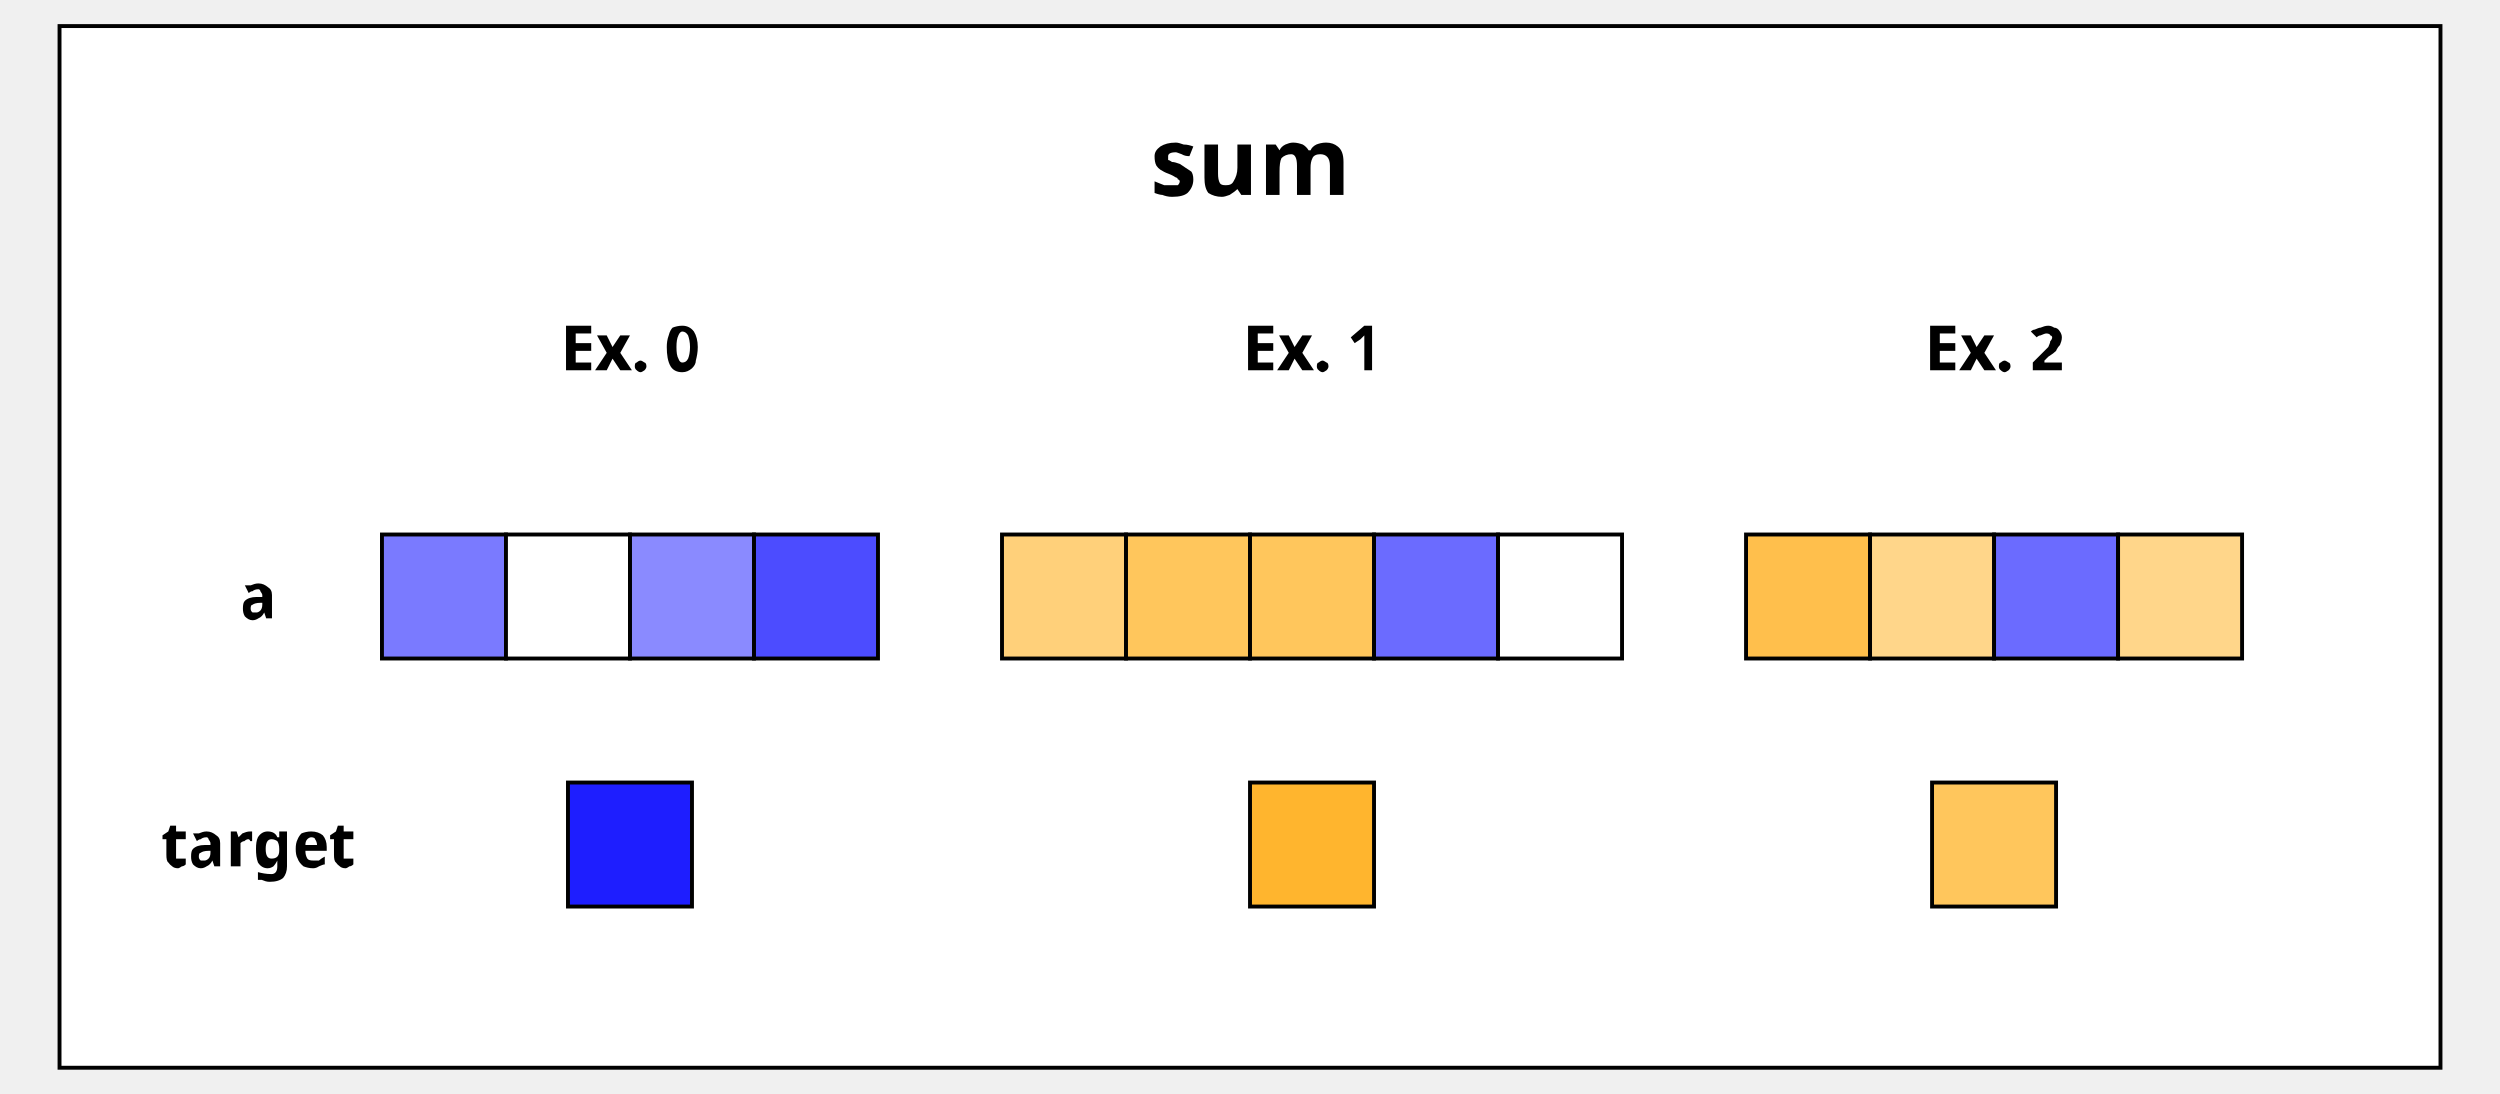
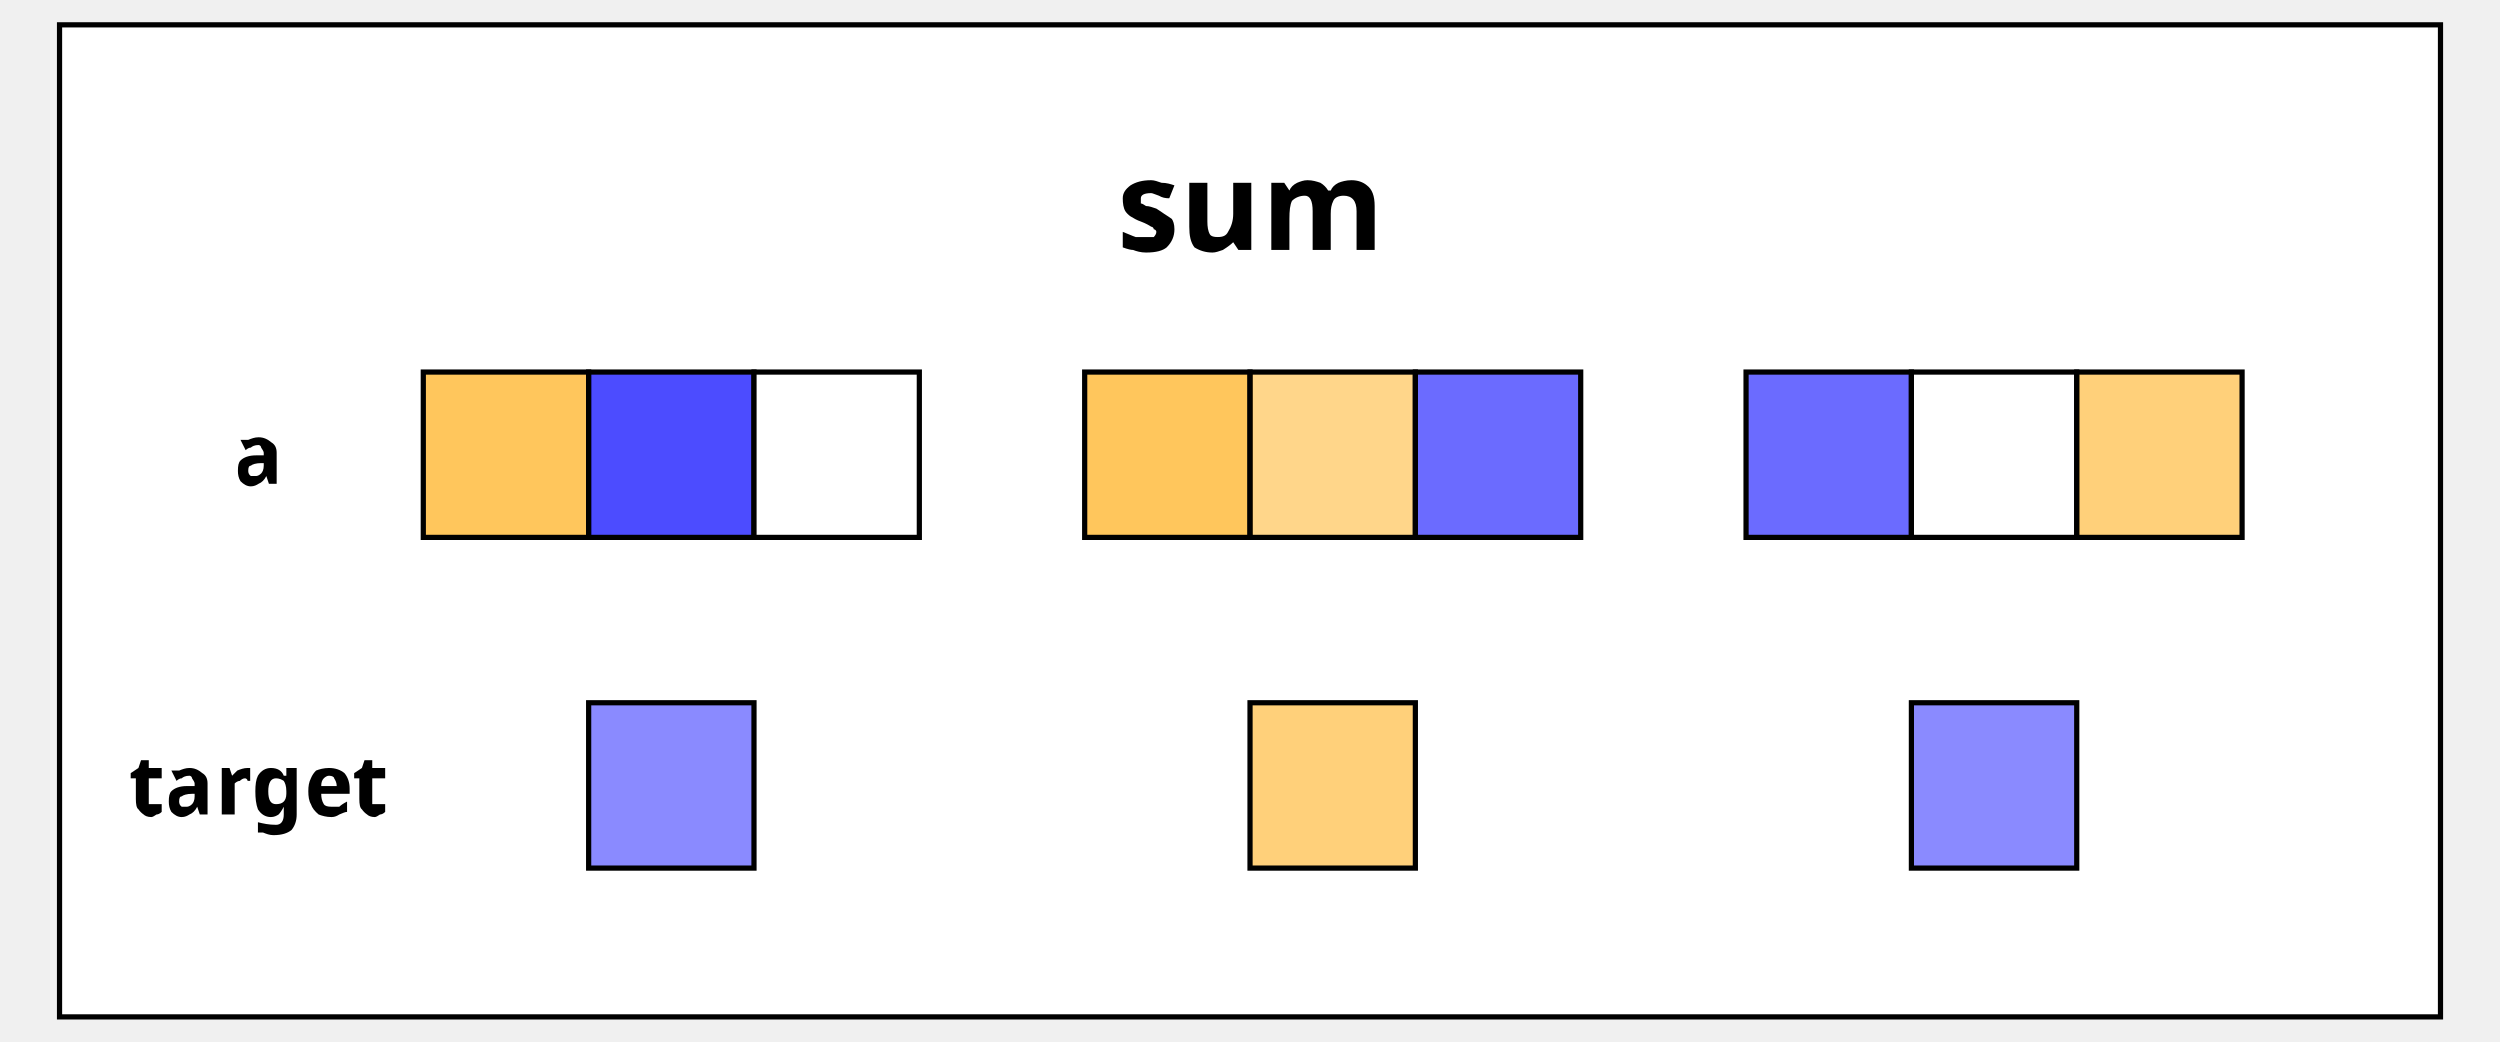
- <svg xmlns="http://www.w3.org/2000/svg" baseProfile="full" height="420.024" version="1.1" width="960">
+ <svg xmlns="http://www.w3.org/2000/svg" baseProfile="full" height="300.018" version="1.1" width="720">
  <defs>
    <marker id="arrow" markerHeight="3.5" markerWidth="5" orient="auto" refX="5.0" refY="1.7">
      <polygon points="0,0 5,1.75 0,3.5" />
    </marker>
  </defs>
  <g style="fill:white;">
-     <g transform="matrix(1.0, 0.0, 0.0, 1.0, 480.003, 210.012)">
+     <g transform="matrix(1.0, 0.0, 0.0, 1.0, 360.003, 150.009)">
      <g transform="matrix(47.61905, 0.0, 0.0, 47.61905, 0.0, 0.0)">
        <g>
-           <g transform="matrix(1.0, 0.0, 0.0, 1.0, -0.0, -0.0)">
+           <g transform="matrix(1.0, 0.0, 0.0, 1.0, -0.0, 2.220446049250313e-16)">
            <g>
              <g style="fill: #ffffff;stroke: black;stroke-width: 1.5;" transform="matrix(1.0, 0.0, 0.0, 1.0, 0.0, 0.0)">
-                 <rect height="8.4" style="vector-effect: non-scaling-stroke;" width="19.2" x="-9.6" y="-4.2" />
+                 <rect height="6" style="vector-effect: non-scaling-stroke;" width="14.4" x="-7.2" y="-3" />
              </g>
-               <g transform="matrix(1.0, 0.0, 0.0, 1.0, -8.881784197001252e-16, -3.60024)">
+               <g transform="matrix(1.0, 0.0, 0.0, 1.0, -0.0, -2.40018)">
                <g>
                  <g>
                    <g>
                      <g>
                        <g style="stroke: black;stroke-width: 1.5;" transform="matrix(1.0, 0.0, 0.0, 1.0, 0.0, 0.0)">
                          <g />
                        </g>
                        <g transform="matrix(1.0, 0.0, 0.0, 1.0, 0.0, 0.5)">
                          <g style="fill: #000000;stroke: black;stroke-width: 0.0;" transform="matrix(1.0, 0.0, 0.0, 1.0, 0.0, 0.0)">
                            <text style="text-align:center; text-anchor:middle; dominant-baseline:middle;                       font-family:sans-serif; font-weight: bold;                       font-size:0.75px;                       vector-effect: non-scaling-stroke;" transform="translate(-5e-05, 0)">sum</text>
                          </g>
                        </g>
                      </g>
                      <g transform="matrix(1.0, 0.0, 0.0, 1.0, 0.0, 1.0001)">
                        <g style="stroke: black;stroke-width: 1.5;" transform="matrix(1.0, 0.0, 0.0, 1.0, 0.0, 0.0)">
                          <g />
                        </g>
                      </g>
                    </g>
-                     <g transform="matrix(1.0, 0.0, 0.0, 1.0, 0.0, 4.00025)">
-                       <g transform="matrix(1.0, 0.0, 0.0, 1.0, -8.0, -2.0001)">
+                     <g transform="matrix(1.0, 0.0, 0.0, 1.0, 0.0, 3.0002)">
+                       <g transform="matrix(1.0, 0.0, 0.0, 1.0, -6.0, -1.00005)">
                        <g>
                          <g>
                            <g>
                              <g>
                                <g>
                                  <g>
                                    <g>
                                      <g>
                                        <g>
-                                           <g>
-                                             <g>
-                                               <g transform="matrix(1.0, 0.0, 0.0, 1.0, -0.0, -0.0)">
-                                                 <g style="stroke: black;stroke-width: 1.5;" transform="matrix(1.0, 0.0, 0.0, 1.0, 0.0, 0.0)">
-                                                   <g />
-                                                 </g>
-                                               </g>
-                                               <g />
-                                             </g>
-                                             <g transform="matrix(1.0, 0.0, 0.0, 1.0, 0.50005, 0.0)">
-                                               <g style="stroke: black;stroke-width: 1.5;" transform="matrix(1.0, 0.0, 0.0, 1.0, 0.0, 0.0)">
-                                                 <g />
-                                               </g>
-                                             </g>
-                                           </g>
-                                           <g transform="matrix(1.0, 0.0, 0.0, 1.0, 3.00005, 0.0)">
-                                             <g>
-                                               <g transform="matrix(1.0, 0.0, 0.0, 1.0, -5e-05, -0.25005)">
-                                                 <g>
-                                                   <g>
-                                                     <g style="stroke: black;stroke-width: 1.5;" transform="matrix(1.0, 0.0, 0.0, 1.0, 0.0, 0.0)">
-                                                       <g />
-                                                     </g>
-                                                     <g transform="matrix(1.0, 0.0, 0.0, 1.0, 0.0, 0.25)">
-                                                       <g style="fill: #000000;stroke: black;stroke-width: 0.0;" transform="matrix(1.0, 0.0, 0.0, 1.0, 0.0, 0.0)">
-                                                         <text style="text-align:center; text-anchor:middle; dominant-baseline:middle;                       font-family:sans-serif; font-weight: bold;                       font-size:0.5px;                       vector-effect: non-scaling-stroke;" transform="translate(-5e-05, 0)">Ex. 0</text>
-                                                       </g>
-                                                     </g>
-                                                   </g>
-                                                   <g transform="matrix(1.0, 0.0, 0.0, 1.0, 0.0, 0.5001)">
-                                                     <g style="stroke: black;stroke-width: 1.5;" transform="matrix(1.0, 0.0, 0.0, 1.0, 0.0, 0.0)">
-                                                       <g />
-                                                     </g>
-                                                   </g>
-                                                 </g>
-                                               </g>
-                                               <g />
-                                             </g>
-                                           </g>
-                                         </g>
-                                         <g transform="matrix(1.0, 0.0, 0.0, 1.0, 5.50005, 0.0)">
-                                           <g style="stroke: black;stroke-width: 1.5;" transform="matrix(1.0, 0.0, 0.0, 1.0, 0.0, 0.0)">
-                                             <g />
-                                           </g>
-                                         </g>
-                                       </g>
-                                       <g transform="matrix(1.0, 0.0, 0.0, 1.0, 8.50005, 0.0)">
-                                         <g>
                                          <g transform="matrix(1.0, 0.0, 0.0, 1.0, -5e-05, -0.25005)">
                                            <g>
                                              <g>
                                                <g style="stroke: black;stroke-width: 1.5;" transform="matrix(1.0, 0.0, 0.0, 1.0, 0.0, 0.0)">
                                                  <g />
                                                </g>
                                                <g transform="matrix(1.0, 0.0, 0.0, 1.0, 0.0, 0.25)">
                                                  <g style="fill: #000000;stroke: black;stroke-width: 0.0;" transform="matrix(1.0, 0.0, 0.0, 1.0, 0.0, 0.0)">
-                                                     <text style="text-align:center; text-anchor:middle; dominant-baseline:middle;                       font-family:sans-serif; font-weight: bold;                       font-size:0.5px;                       vector-effect: non-scaling-stroke;" transform="translate(-5e-05, 0)">Ex. 1</text>
+                                                     <text style="text-align:center; text-anchor:middle; dominant-baseline:middle;                       font-family:sans-serif; font-weight: bold;                       font-size:0.5px;                       vector-effect: non-scaling-stroke;" transform="translate(-5e-05, 0)">a</text>
                                                  </g>
                                                </g>
                                              </g>
                                              <g transform="matrix(1.0, 0.0, 0.0, 1.0, 0.0, 0.5001)">
                                                <g style="stroke: black;stroke-width: 1.5;" transform="matrix(1.0, 0.0, 0.0, 1.0, 0.0, 0.0)">
                                                  <g />
                                                </g>
                                              </g>
                                            </g>
                                          </g>
                                          <g />
                                        </g>
-                                       </g>
-                                     </g>
-                                     <g transform="matrix(1.0, 0.0, 0.0, 1.0, 11.50005, 0.0)">
-                                       <g style="stroke: black;stroke-width: 1.5;" transform="matrix(1.0, 0.0, 0.0, 1.0, 0.0, 0.0)">
-                                         <g />
-                                       </g>
-                                     </g>
-                                   </g>
-                                   <g transform="matrix(1.0, 0.0, 0.0, 1.0, 14.00005, 0.0)">
-                                     <g>
-                                       <g transform="matrix(1.0, 0.0, 0.0, 1.0, -5e-05, -0.25005)">
-                                         <g>
-                                           <g>
-                                             <g style="stroke: black;stroke-width: 1.5;" transform="matrix(1.0, 0.0, 0.0, 1.0, 0.0, 0.0)">
-                                               <g />
-                                             </g>
-                                             <g transform="matrix(1.0, 0.0, 0.0, 1.0, 0.0, 0.25)">
-                                               <g style="fill: #000000;stroke: black;stroke-width: 0.0;" transform="matrix(1.0, 0.0, 0.0, 1.0, 0.0, 0.0)">
-                                                 <text style="text-align:center; text-anchor:middle; dominant-baseline:middle;                       font-family:sans-serif; font-weight: bold;                       font-size:0.5px;                       vector-effect: non-scaling-stroke;" transform="translate(-5e-05, 0)">Ex. 2</text>
-                                               </g>
-                                             </g>
-                                           </g>
-                                           <g transform="matrix(1.0, 0.0, 0.0, 1.0, 0.0, 0.5001)">
-                                             <g style="stroke: black;stroke-width: 1.5;" transform="matrix(1.0, 0.0, 0.0, 1.0, 0.0, 0.0)">
-                                               <g />
-                                             </g>
-                                           </g>
-                                         </g>
-                                       </g>
-                                       <g />
-                                     </g>
-                                   </g>
-                                 </g>
-                                 <g transform="matrix(1.0, 0.0, 0.0, 1.0, 0.0, 1.00005)">
-                                   <g style="stroke: black;stroke-width: 1.5;" transform="matrix(0.0, -1.0, 1.0, 0.0, 0.0, 0.0)">
-                                     <g />
-                                   </g>
-                                 </g>
-                               </g>
-                               <g transform="matrix(1.0, 0.0, 0.0, 1.0, 0.0, 2.0001)">
-                                 <g>
-                                   <g>
-                                     <g>
-                                       <g>
-                                         <g>
-                                           <g>
-                                             <g>
-                                               <g transform="matrix(1.0, 0.0, 0.0, 1.0, -5e-05, -0.25005)">
-                                                 <g>
-                                                   <g>
-                                                     <g style="stroke: black;stroke-width: 1.5;" transform="matrix(1.0, 0.0, 0.0, 1.0, 0.0, 0.0)">
-                                                       <g />
-                                                     </g>
-                                                     <g transform="matrix(1.0, 0.0, 0.0, 1.0, 0.0, 0.25)">
-                                                       <g style="fill: #000000;stroke: black;stroke-width: 0.0;" transform="matrix(1.0, 0.0, 0.0, 1.0, 0.0, 0.0)">
-                                                         <text style="text-align:center; text-anchor:middle; dominant-baseline:middle;                       font-family:sans-serif; font-weight: bold;                       font-size:0.5px;                       vector-effect: non-scaling-stroke;" transform="translate(-5e-05, 0)">a</text>
-                                                       </g>
-                                                     </g>
-                                                   </g>
-                                                   <g transform="matrix(1.0, 0.0, 0.0, 1.0, 0.0, 0.5001)">
-                                                     <g style="stroke: black;stroke-width: 1.5;" transform="matrix(1.0, 0.0, 0.0, 1.0, 0.0, 0.0)">
-                                                       <g />
-                                                     </g>
-                                                   </g>
-                                                 </g>
-                                               </g>
-                                               <g />
-                                             </g>
-                                             <g transform="matrix(1.0, 0.0, 0.0, 1.0, 0.50005, 0.0)">
-                                               <g style="stroke: black;stroke-width: 1.5;" transform="matrix(1.0, 0.0, 0.0, 1.0, 0.0, 0.0)">
-                                                 <g />
-                                               </g>
-                                             </g>
-                                           </g>
-                                           <g transform="matrix(1.0, 0.0, 0.0, 1.0, 3.00005, 0.0)">
-                                             <g>
-                                               <g transform="matrix(1.0, 0.0, 0.0, 1.0, -1.5, -0.0)">
-                                                 <g>
-                                                   <g>
-                                                     <g>
-                                                       <g>
-                                                         <g>
-                                                           <g>
-                                                             <g style="fill: #0000ff;stroke: black;stroke-width: 1.5;fill-opacity: 0.52;" transform="matrix(1.0, 0.0, 0.0, 1.0, 0.0, 0.0)">
-                                                               <rect height="1" style="vector-effect: non-scaling-stroke;" width="1" x="-0.5" y="-0.5" />
-                                                             </g>
-                                                             <g transform="matrix(1.0, 0.0, 0.0, 1.0, 0.5, 0.0)">
-                                                               <g transform="matrix(1.0, -0.0, 0.0, 1.0, 0.0, 0.0)">
-                                                                 <g />
-                                                               </g>
-                                                             </g>
-                                                           </g>
-                                                           <g transform="matrix(1.0, 0.0, 0.0, 1.0, 1.0, 0.0)">
-                                                             <g style="stroke: black;stroke-width: 1.5;" transform="matrix(1.0, 0.0, 0.0, 1.0, 0.0, 0.0)">
-                                                               <rect height="1" style="vector-effect: non-scaling-stroke;" width="1" x="-0.5" y="-0.5" />
-                                                             </g>
-                                                           </g>
-                                                         </g>
-                                                         <g transform="matrix(1.0, 0.0, 0.0, 1.0, 1.5, 0.0)">
-                                                           <g transform="matrix(1.0, -0.0, 0.0, 1.0, 0.0, 0.0)">
-                                                             <g />
-                                                           </g>
-                                                         </g>
-                                                       </g>
-                                                       <g transform="matrix(1.0, 0.0, 0.0, 1.0, 2.0, 0.0)">
-                                                         <g style="fill: #0000ff;stroke: black;stroke-width: 1.5;fill-opacity: 0.46;" transform="matrix(1.0, 0.0, 0.0, 1.0, 0.0, 0.0)">
-                                                           <rect height="1" style="vector-effect: non-scaling-stroke;" width="1" x="-0.5" y="-0.5" />
-                                                         </g>
-                                                       </g>
-                                                     </g>
-                                                     <g transform="matrix(1.0, 0.0, 0.0, 1.0, 2.5, 0.0)">
-                                                       <g transform="matrix(1.0, -0.0, 0.0, 1.0, 0.0, 0.0)">
-                                                         <g />
-                                                       </g>
-                                                     </g>
-                                                   </g>
-                                                   <g transform="matrix(1.0, 0.0, 0.0, 1.0, 3.0, 0.0)">
-                                                     <g style="fill: #0000ff;stroke: black;stroke-width: 1.5;fill-opacity: 0.7;" transform="matrix(1.0, 0.0, 0.0, 1.0, 0.0, 0.0)">
-                                                       <rect height="1" style="vector-effect: non-scaling-stroke;" width="1" x="-0.5" y="-0.5" />
-                                                     </g>
-                                                   </g>
-                                                 </g>
-                                               </g>
-                                               <g />
-                                             </g>
-                                           </g>
-                                         </g>
-                                         <g transform="matrix(1.0, 0.0, 0.0, 1.0, 5.50005, 0.0)">
+                                         <g transform="matrix(1.0, 0.0, 0.0, 1.0, 0.50005, 0.0)">
                                          <g style="stroke: black;stroke-width: 1.5;" transform="matrix(1.0, 0.0, 0.0, 1.0, 0.0, 0.0)">
                                            <g />
                                          </g>
                                        </g>
                                      </g>
-                                       <g transform="matrix(1.0, 0.0, 0.0, 1.0, 8.50005, 0.0)">
-                                         <g>
-                                           <g transform="matrix(1.0, 0.0, 0.0, 1.0, -2.0, -0.0)">
+                                       <g transform="matrix(1.0, 0.0, 0.0, 1.0, 2.50005, 0.0)">
+                                         <g>
+                                           <g transform="matrix(1.0, 0.0, 0.0, 1.0, -1.0, -0.0)">
                                            <g>
                                              <g>
                                                <g>
                                                  <g>
-                                                     <g>
-                                                       <g>
-                                                         <g>
-                                                           <g>
-                                                             <g style="fill: #ffa500;stroke: black;stroke-width: 1.5;fill-opacity: 0.52;" transform="matrix(1.0, 0.0, 0.0, 1.0, 0.0, 0.0)">
-                                                               <rect height="1" style="vector-effect: non-scaling-stroke;" width="1" x="-0.5" y="-0.5" />
-                                                             </g>
-                                                             <g transform="matrix(1.0, 0.0, 0.0, 1.0, 0.5, 0.0)">
-                                                               <g transform="matrix(1.0, -0.0, 0.0, 1.0, 0.0, 0.0)">
-                                                                 <g />
-                                                               </g>
-                                                             </g>
-                                                           </g>
-                                                           <g transform="matrix(1.0, 0.0, 0.0, 1.0, 1.0, 0.0)">
-                                                             <g style="fill: #ffa500;stroke: black;stroke-width: 1.5;fill-opacity: 0.64;" transform="matrix(1.0, 0.0, 0.0, 1.0, 0.0, 0.0)">
-                                                               <rect height="1" style="vector-effect: non-scaling-stroke;" width="1" x="-0.5" y="-0.5" />
-                                                             </g>
-                                                           </g>
-                                                         </g>
-                                                         <g transform="matrix(1.0, 0.0, 0.0, 1.0, 1.5, 0.0)">
-                                                           <g transform="matrix(1.0, -0.0, 0.0, 1.0, 0.0, 0.0)">
-                                                             <g />
-                                                           </g>
-                                                         </g>
-                                                       </g>
-                                                       <g transform="matrix(1.0, 0.0, 0.0, 1.0, 2.0, 0.0)">
-                                                         <g style="fill: #ffa500;stroke: black;stroke-width: 1.5;fill-opacity: 0.64;" transform="matrix(1.0, 0.0, 0.0, 1.0, 0.0, 0.0)">
-                                                           <rect height="1" style="vector-effect: non-scaling-stroke;" width="1" x="-0.5" y="-0.5" />
-                                                         </g>
-                                                       </g>
-                                                     </g>
-                                                     <g transform="matrix(1.0, 0.0, 0.0, 1.0, 2.5, 0.0)">
-                                                       <g transform="matrix(1.0, -0.0, 0.0, 1.0, 0.0, 0.0)">
-                                                         <g />
-                                                       </g>
-                                                     </g>
-                                                   </g>
-                                                   <g transform="matrix(1.0, 0.0, 0.0, 1.0, 3.0, 0.0)">
-                                                     <g style="fill: #0000ff;stroke: black;stroke-width: 1.5;fill-opacity: 0.58;" transform="matrix(1.0, 0.0, 0.0, 1.0, 0.0, 0.0)">
-                                                       <rect height="1" style="vector-effect: non-scaling-stroke;" width="1" x="-0.5" y="-0.5" />
-                                                     </g>
-                                                   </g>
-                                                 </g>
-                                                 <g transform="matrix(1.0, 0.0, 0.0, 1.0, 3.5, 0.0)">
-                                                   <g transform="matrix(1.0, -0.0, 0.0, 1.0, 0.0, 0.0)">
-                                                     <g />
-                                                   </g>
-                                                 </g>
-                                               </g>
-                                               <g transform="matrix(1.0, 0.0, 0.0, 1.0, 4.0, 0.0)">
-                                                 <g style="stroke: black;stroke-width: 1.5;" transform="matrix(1.0, 0.0, 0.0, 1.0, 0.0, 0.0)">
-                                                   <rect height="1" style="vector-effect: non-scaling-stroke;" width="1" x="-0.5" y="-0.5" />
-                                                 </g>
-                                               </g>
-                                             </g>
-                                           </g>
-                                           <g />
-                                         </g>
-                                       </g>
-                                     </g>
-                                     <g transform="matrix(1.0, 0.0, 0.0, 1.0, 11.50005, 0.0)">
-                                       <g style="stroke: black;stroke-width: 1.5;" transform="matrix(1.0, 0.0, 0.0, 1.0, 0.0, 0.0)">
-                                         <g />
-                                       </g>
-                                     </g>
-                                   </g>
-                                   <g transform="matrix(1.0, 0.0, 0.0, 1.0, 14.00005, 0.0)">
-                                     <g>
-                                       <g transform="matrix(1.0, 0.0, 0.0, 1.0, -1.5, -0.0)">
-                                         <g>
-                                           <g>
-                                             <g>
-                                               <g>
-                                                 <g>
-                                                   <g>
-                                                     <g style="fill: #ffa500;stroke: black;stroke-width: 1.5;fill-opacity: 0.7;" transform="matrix(1.0, 0.0, 0.0, 1.0, 0.0, 0.0)">
+                                                     <g style="fill: #ffa500;stroke: black;stroke-width: 1.5;fill-opacity: 0.64;" transform="matrix(1.0, 0.0, 0.0, 1.0, 0.0, 0.0)">
                                                      <rect height="1" style="vector-effect: non-scaling-stroke;" width="1" x="-0.5" y="-0.5" />
                                                    </g>
                                                    <g transform="matrix(1.0, 0.0, 0.0, 1.0, 0.5, 0.0)">
                                                      <g transform="matrix(1.0, -0.0, 0.0, 1.0, 0.0, 0.0)">
                                                        <g />
                                                      </g>
                                                    </g>
                                                  </g>
                                                  <g transform="matrix(1.0, 0.0, 0.0, 1.0, 1.0, 0.0)">
-                                                     <g style="fill: #ffa500;stroke: black;stroke-width: 1.5;fill-opacity: 0.46;" transform="matrix(1.0, 0.0, 0.0, 1.0, 0.0, 0.0)">
+                                                     <g style="fill: #0000ff;stroke: black;stroke-width: 1.5;fill-opacity: 0.7;" transform="matrix(1.0, 0.0, 0.0, 1.0, 0.0, 0.0)">
                                                      <rect height="1" style="vector-effect: non-scaling-stroke;" width="1" x="-0.5" y="-0.5" />
                                                    </g>
                                                  </g>
                                                </g>
                                                <g transform="matrix(1.0, 0.0, 0.0, 1.0, 1.5, 0.0)">
                                                  <g transform="matrix(1.0, -0.0, 0.0, 1.0, 0.0, 0.0)">
                                                    <g />
                                                  </g>
                                                </g>
                                              </g>
                                              <g transform="matrix(1.0, 0.0, 0.0, 1.0, 2.0, 0.0)">
-                                                 <g style="fill: #0000ff;stroke: black;stroke-width: 1.5;fill-opacity: 0.58;" transform="matrix(1.0, 0.0, 0.0, 1.0, 0.0, 0.0)">
+                                                 <g style="stroke: black;stroke-width: 1.5;" transform="matrix(1.0, 0.0, 0.0, 1.0, 0.0, 0.0)">
                                                  <rect height="1" style="vector-effect: non-scaling-stroke;" width="1" x="-0.5" y="-0.5" />
                                                </g>
                                              </g>
                                            </g>
-                                             <g transform="matrix(1.0, 0.0, 0.0, 1.0, 2.5, 0.0)">
+                                           </g>
+                                           <g />
+                                         </g>
+                                       </g>
+                                     </g>
+                                     <g transform="matrix(1.0, 0.0, 0.0, 1.0, 4.50005, 0.0)">
+                                       <g style="stroke: black;stroke-width: 1.5;" transform="matrix(1.0, 0.0, 0.0, 1.0, 0.0, 0.0)">
+                                         <g />
+                                       </g>
+                                     </g>
+                                   </g>
+                                   <g transform="matrix(1.0, 0.0, 0.0, 1.0, 6.50005, 0.0)">
+                                     <g>
+                                       <g transform="matrix(1.0, 0.0, 0.0, 1.0, -1.0, -0.0)">
+                                         <g>
+                                           <g>
+                                             <g>
+                                               <g>
+                                                 <g style="fill: #ffa500;stroke: black;stroke-width: 1.5;fill-opacity: 0.64;" transform="matrix(1.0, 0.0, 0.0, 1.0, 0.0, 0.0)">
+                                                   <rect height="1" style="vector-effect: non-scaling-stroke;" width="1" x="-0.5" y="-0.5" />
+                                                 </g>
+                                                 <g transform="matrix(1.0, 0.0, 0.0, 1.0, 0.5, 0.0)">
+                                                   <g transform="matrix(1.0, -0.0, 0.0, 1.0, 0.0, 0.0)">
+                                                     <g />
+                                                   </g>
+                                                 </g>
+                                               </g>
+                                               <g transform="matrix(1.0, 0.0, 0.0, 1.0, 1.0, 0.0)">
+                                                 <g style="fill: #ffa500;stroke: black;stroke-width: 1.5;fill-opacity: 0.46;" transform="matrix(1.0, 0.0, 0.0, 1.0, 0.0, 0.0)">
+                                                   <rect height="1" style="vector-effect: non-scaling-stroke;" width="1" x="-0.5" y="-0.5" />
+                                                 </g>
+                                               </g>
+                                             </g>
+                                             <g transform="matrix(1.0, 0.0, 0.0, 1.0, 1.5, 0.0)">
                                              <g transform="matrix(1.0, -0.0, 0.0, 1.0, 0.0, 0.0)">
                                                <g />
                                              </g>
                                            </g>
                                          </g>
-                                           <g transform="matrix(1.0, 0.0, 0.0, 1.0, 3.0, 0.0)">
-                                             <g style="fill: #ffa500;stroke: black;stroke-width: 1.5;fill-opacity: 0.46;" transform="matrix(1.0, 0.0, 0.0, 1.0, 0.0, 0.0)">
+                                           <g transform="matrix(1.0, 0.0, 0.0, 1.0, 2.0, 0.0)">
+                                             <g style="fill: #0000ff;stroke: black;stroke-width: 1.5;fill-opacity: 0.58;" transform="matrix(1.0, 0.0, 0.0, 1.0, 0.0, 0.0)">
                                              <rect height="1" style="vector-effect: non-scaling-stroke;" width="1" x="-0.5" y="-0.5" />
                                            </g>
                                          </g>
                                        </g>
                                      </g>
                                      <g />
                                    </g>
                                  </g>
                                </g>
+                                 <g transform="matrix(1.0, 0.0, 0.0, 1.0, 8.50005, 0.0)">
+                                   <g style="stroke: black;stroke-width: 1.5;" transform="matrix(1.0, 0.0, 0.0, 1.0, 0.0, 0.0)">
+                                     <g />
+                                   </g>
+                                 </g>
+                               </g>
+                               <g transform="matrix(1.0, 0.0, 0.0, 1.0, 10.50005, 0.0)">
+                                 <g>
+                                   <g transform="matrix(1.0, 0.0, 0.0, 1.0, -1.0, -0.0)">
+                                     <g>
+                                       <g>
+                                         <g>
+                                           <g>
+                                             <g style="fill: #0000ff;stroke: black;stroke-width: 1.5;fill-opacity: 0.58;" transform="matrix(1.0, 0.0, 0.0, 1.0, 0.0, 0.0)">
+                                               <rect height="1" style="vector-effect: non-scaling-stroke;" width="1" x="-0.5" y="-0.5" />
+                                             </g>
+                                             <g transform="matrix(1.0, 0.0, 0.0, 1.0, 0.5, 0.0)">
+                                               <g transform="matrix(1.0, -0.0, 0.0, 1.0, 0.0, 0.0)">
+                                                 <g />
+                                               </g>
+                                             </g>
+                                           </g>
+                                           <g transform="matrix(1.0, 0.0, 0.0, 1.0, 1.0, 0.0)">
+                                             <g style="stroke: black;stroke-width: 1.5;" transform="matrix(1.0, 0.0, 0.0, 1.0, 0.0, 0.0)">
+                                               <rect height="1" style="vector-effect: non-scaling-stroke;" width="1" x="-0.5" y="-0.5" />
+                                             </g>
+                                           </g>
+                                         </g>
+                                         <g transform="matrix(1.0, 0.0, 0.0, 1.0, 1.5, 0.0)">
+                                           <g transform="matrix(1.0, -0.0, 0.0, 1.0, 0.0, 0.0)">
+                                             <g />
+                                           </g>
+                                         </g>
+                                       </g>
+                                       <g transform="matrix(1.0, 0.0, 0.0, 1.0, 2.0, 0.0)">
+                                         <g style="fill: #ffa500;stroke: black;stroke-width: 1.5;fill-opacity: 0.52;" transform="matrix(1.0, 0.0, 0.0, 1.0, 0.0, 0.0)">
+                                           <rect height="1" style="vector-effect: non-scaling-stroke;" width="1" x="-0.5" y="-0.5" />
+                                         </g>
+                                       </g>
+                                     </g>
+                                   </g>
+                                   <g />
+                                 </g>
                              </g>
                            </g>
-                             <g transform="matrix(1.0, 0.0, 0.0, 1.0, 0.0, 3.00015)">
+                             <g transform="matrix(1.0, 0.0, 0.0, 1.0, 0.0, 1.00005)">
                              <g style="stroke: black;stroke-width: 1.5;" transform="matrix(0.0, -1.0, 1.0, 0.0, 0.0, 0.0)">
                                <g />
                              </g>
                            </g>
                          </g>
-                           <g transform="matrix(1.0, 0.0, 0.0, 1.0, 0.0, 4.0002)">
+                           <g transform="matrix(1.0, 0.0, 0.0, 1.0, 0.0, 2.0001)">
                            <g>
                              <g>
                                <g>
                                  <g>
                                    <g>
                                      <g>
                                        <g>
                                          <g transform="matrix(1.0, 0.0, 0.0, 1.0, -5e-05, -0.25005)">
                                            <g>
                                              <g>
                                                <g style="stroke: black;stroke-width: 1.5;" transform="matrix(1.0, 0.0, 0.0, 1.0, 0.0, 0.0)">
                                                  <g />
                                                </g>
                                                <g transform="matrix(1.0, 0.0, 0.0, 1.0, 0.0, 0.25)">
                                                  <g style="fill: #000000;stroke: black;stroke-width: 0.0;" transform="matrix(1.0, 0.0, 0.0, 1.0, 0.0, 0.0)">
                                                    <text style="text-align:center; text-anchor:middle; dominant-baseline:middle;                       font-family:sans-serif; font-weight: bold;                       font-size:0.5px;                       vector-effect: non-scaling-stroke;" transform="translate(-5e-05, 0)">target</text>
                                                  </g>
                                                </g>
                                              </g>
                                              <g transform="matrix(1.0, 0.0, 0.0, 1.0, 0.0, 0.5001)">
                                                <g style="stroke: black;stroke-width: 1.5;" transform="matrix(1.0, 0.0, 0.0, 1.0, 0.0, 0.0)">
                                                  <g />
                                                </g>
                                              </g>
                                            </g>
                                          </g>
                                          <g />
                                        </g>
                                        <g transform="matrix(1.0, 0.0, 0.0, 1.0, 0.50005, 0.0)">
                                          <g style="stroke: black;stroke-width: 1.5;" transform="matrix(1.0, 0.0, 0.0, 1.0, 0.0, 0.0)">
                                            <g />
                                          </g>
                                        </g>
                                      </g>
-                                       <g transform="matrix(1.0, 0.0, 0.0, 1.0, 3.00005, 0.0)">
+                                       <g transform="matrix(1.0, 0.0, 0.0, 1.0, 2.50005, 0.0)">
                                        <g>
                                          <g transform="matrix(1.0, 0.0, 0.0, 1.0, -0.0, -0.0)">
-                                             <g style="fill: #0000ff;stroke: black;stroke-width: 1.5;fill-opacity: 0.88;" transform="matrix(1.0, 0.0, 0.0, 1.0, 0.0, 0.0)">
+                                             <g style="fill: #0000ff;stroke: black;stroke-width: 1.5;fill-opacity: 0.46;" transform="matrix(1.0, 0.0, 0.0, 1.0, 0.0, 0.0)">
                                              <rect height="1" style="vector-effect: non-scaling-stroke;" width="1" x="-0.5" y="-0.5" />
                                            </g>
                                          </g>
                                          <g />
                                        </g>
                                      </g>
                                    </g>
-                                     <g transform="matrix(1.0, 0.0, 0.0, 1.0, 5.50005, 0.0)">
+                                     <g transform="matrix(1.0, 0.0, 0.0, 1.0, 4.50005, 0.0)">
                                      <g style="stroke: black;stroke-width: 1.5;" transform="matrix(1.0, 0.0, 0.0, 1.0, 0.0, 0.0)">
                                        <g />
                                      </g>
                                    </g>
                                  </g>
-                                   <g transform="matrix(1.0, 0.0, 0.0, 1.0, 8.50005, 0.0)">
+                                   <g transform="matrix(1.0, 0.0, 0.0, 1.0, 6.50005, 0.0)">
                                    <g>
                                      <g transform="matrix(1.0, 0.0, 0.0, 1.0, -0.0, -0.0)">
-                                         <g style="fill: #ffa500;stroke: black;stroke-width: 1.5;fill-opacity: 0.82;" transform="matrix(1.0, 0.0, 0.0, 1.0, 0.0, 0.0)">
+                                         <g style="fill: #ffa500;stroke: black;stroke-width: 1.5;fill-opacity: 0.52;" transform="matrix(1.0, 0.0, 0.0, 1.0, 0.0, 0.0)">
                                          <rect height="1" style="vector-effect: non-scaling-stroke;" width="1" x="-0.5" y="-0.5" />
                                        </g>
                                      </g>
                                      <g />
                                    </g>
                                  </g>
                                </g>
-                                 <g transform="matrix(1.0, 0.0, 0.0, 1.0, 11.50005, 0.0)">
+                                 <g transform="matrix(1.0, 0.0, 0.0, 1.0, 8.50005, 0.0)">
                                  <g style="stroke: black;stroke-width: 1.5;" transform="matrix(1.0, 0.0, 0.0, 1.0, 0.0, 0.0)">
                                    <g />
                                  </g>
                                </g>
                              </g>
-                               <g transform="matrix(1.0, 0.0, 0.0, 1.0, 14.00005, 0.0)">
+                               <g transform="matrix(1.0, 0.0, 0.0, 1.0, 10.50005, 0.0)">
                                <g>
                                  <g transform="matrix(1.0, 0.0, 0.0, 1.0, -0.0, -0.0)">
-                                     <g style="fill: #ffa500;stroke: black;stroke-width: 1.5;fill-opacity: 0.64;" transform="matrix(1.0, 0.0, 0.0, 1.0, 0.0, 0.0)">
+                                     <g style="fill: #0000ff;stroke: black;stroke-width: 1.5;fill-opacity: 0.46;" transform="matrix(1.0, 0.0, 0.0, 1.0, 0.0, 0.0)">
                                      <rect height="1" style="vector-effect: non-scaling-stroke;" width="1" x="-0.5" y="-0.5" />
                                    </g>
                                  </g>
                                  <g />
                                </g>
                              </g>
                            </g>
                          </g>
                        </g>
                      </g>
                    </g>
                  </g>
                  <g />
                </g>
              </g>
            </g>
          </g>
          <g />
        </g>
      </g>
    </g>
  </g>
</svg>
